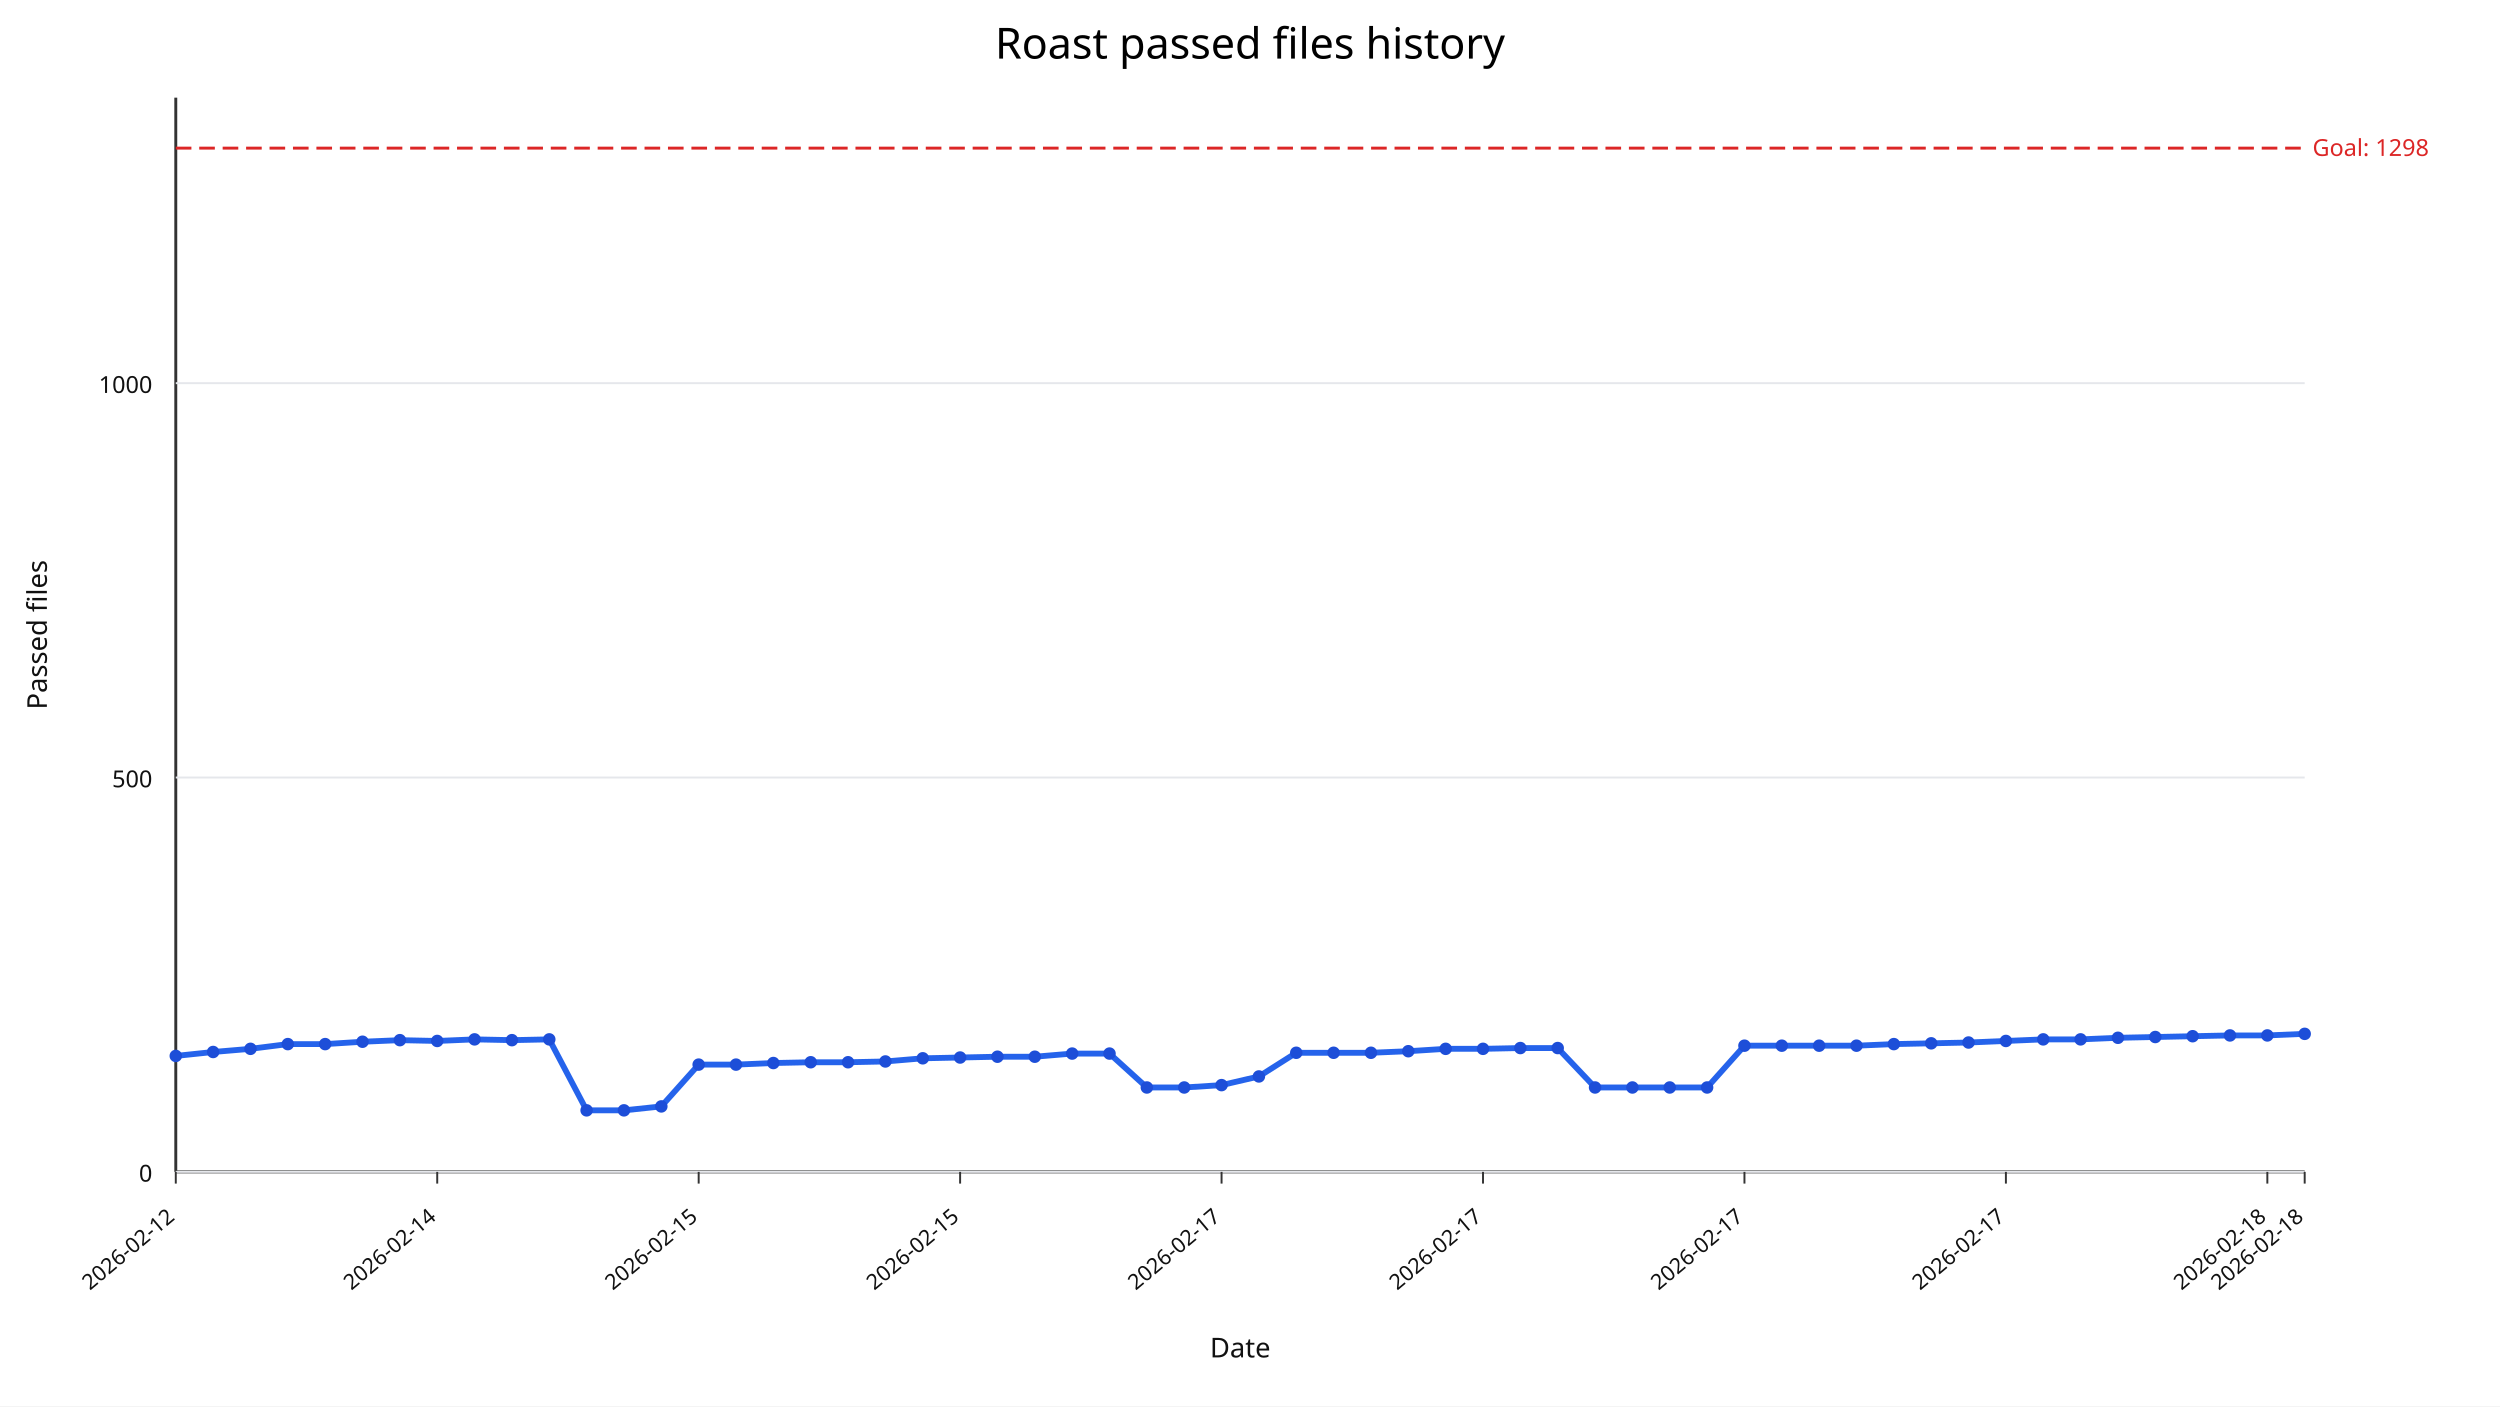
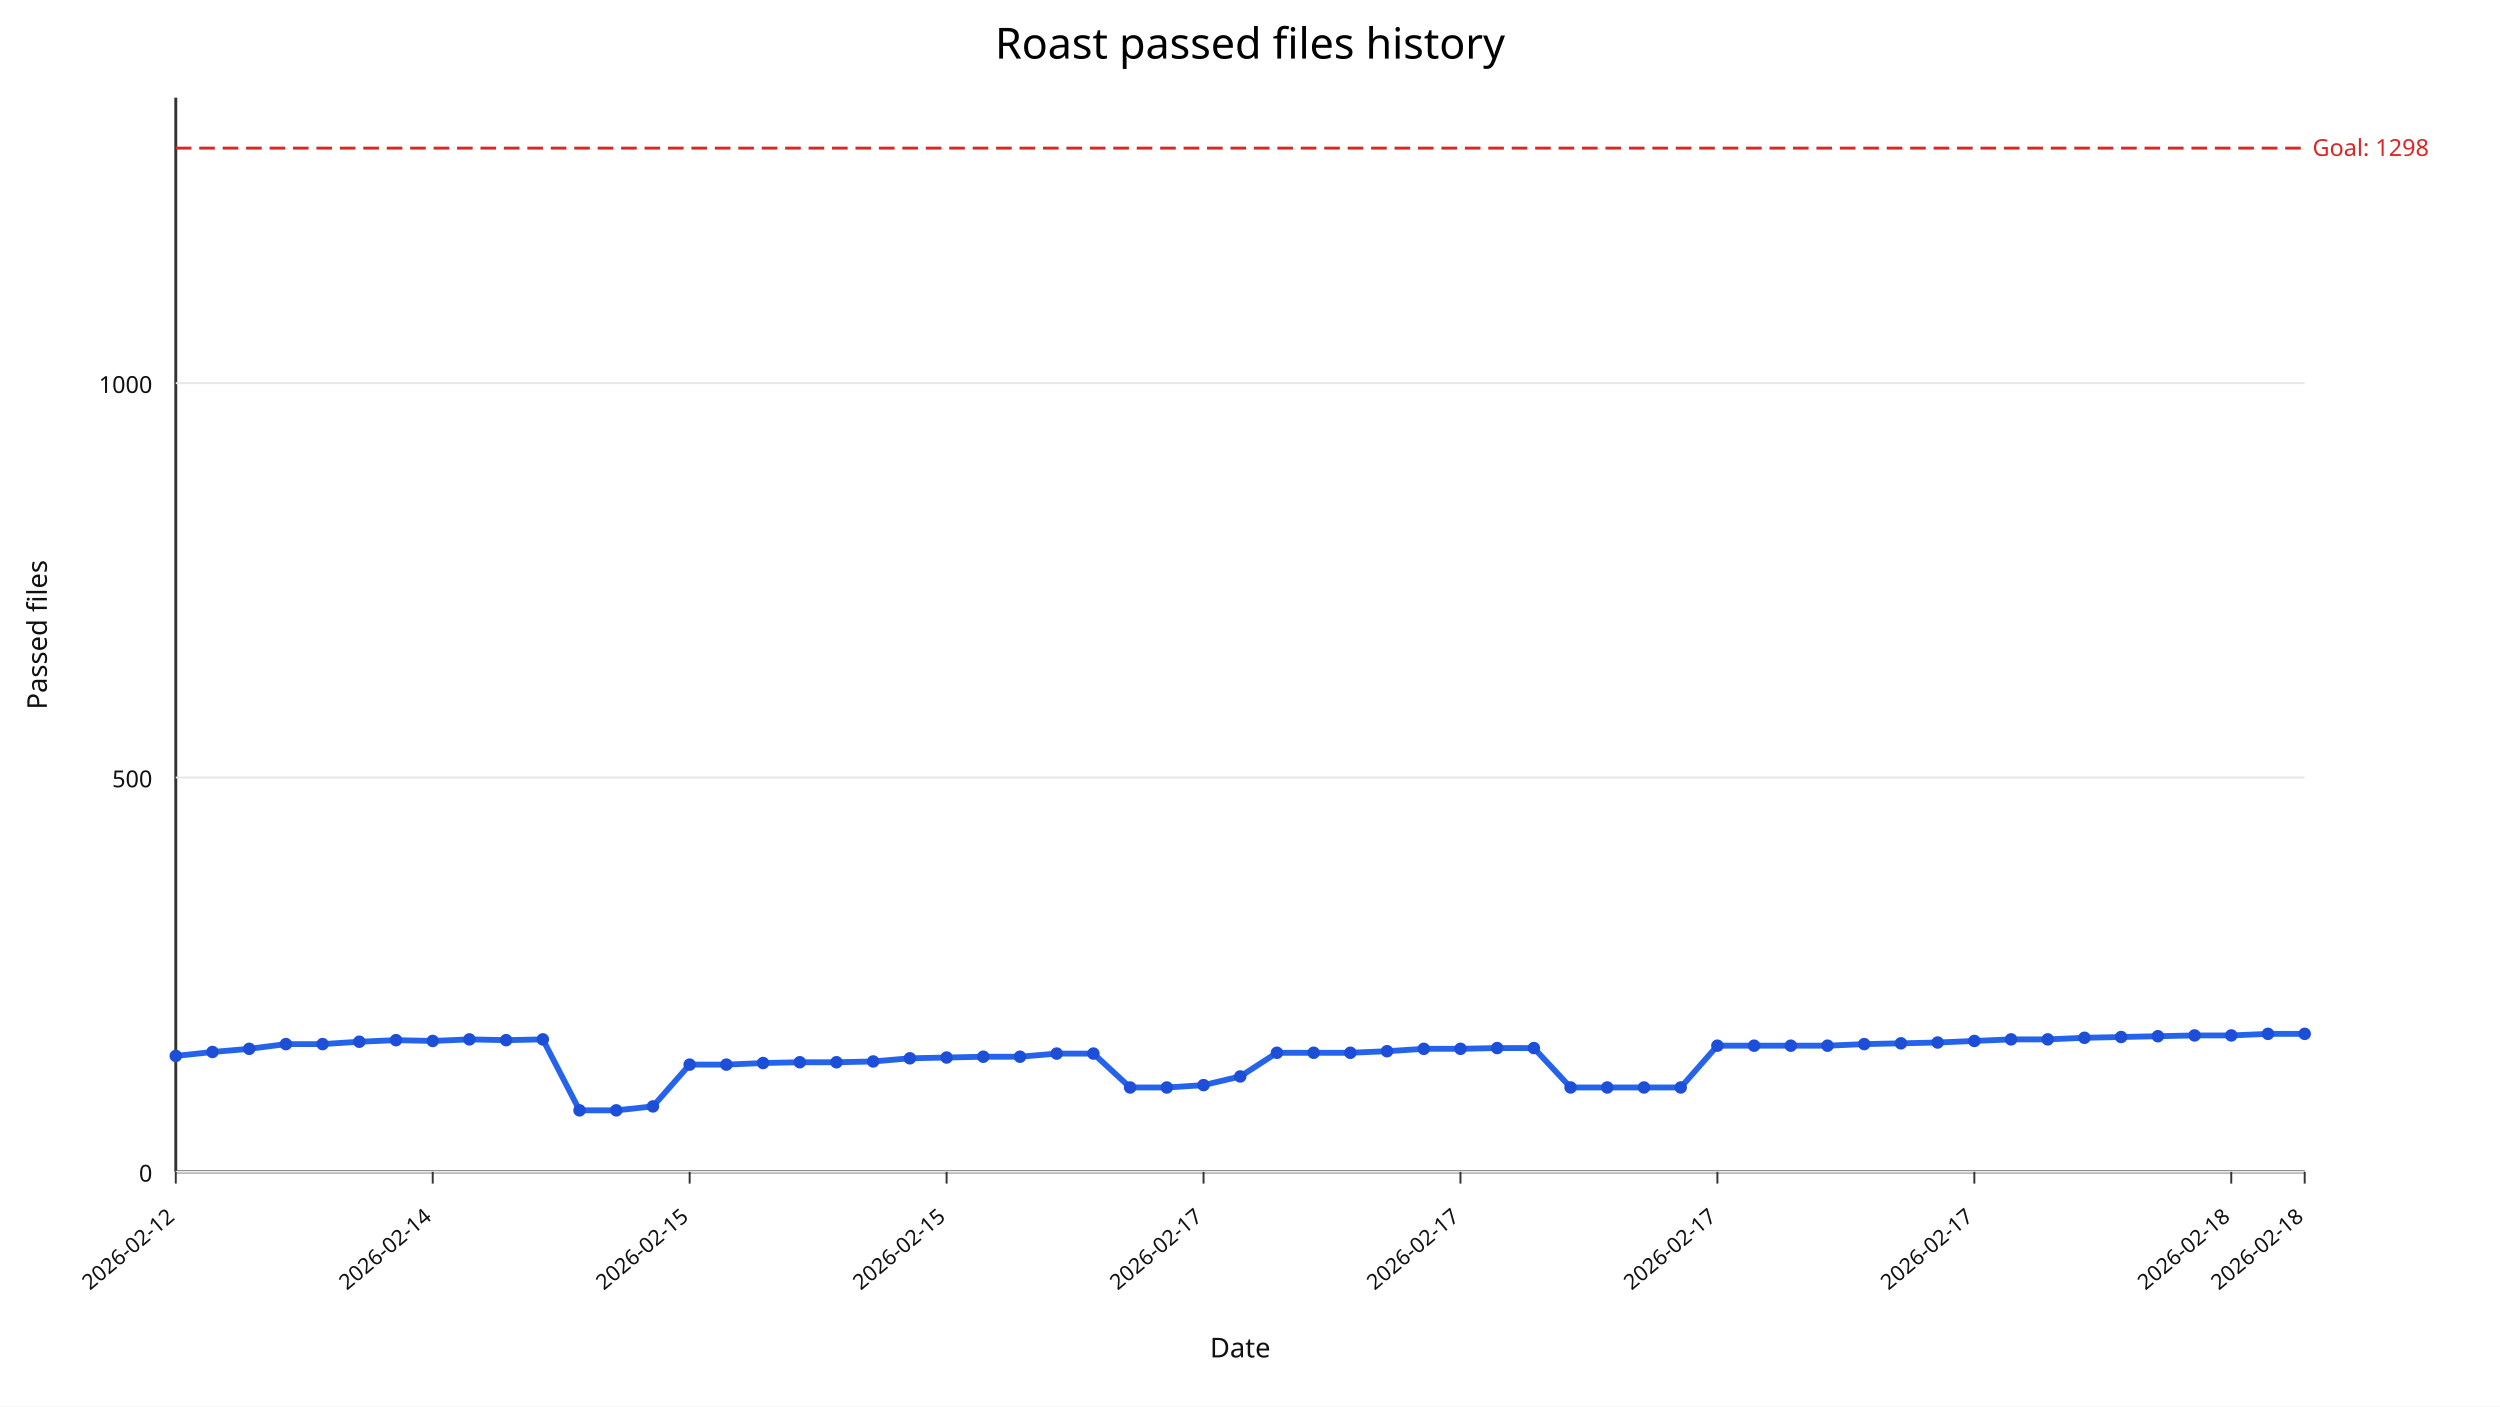
<svg xmlns="http://www.w3.org/2000/svg" width="1280" height="720" viewBox="0 0 1280 720">
  <rect width="100%" height="100%" fill="#ffffff" />
  <text x="640" y="30" text-anchor="middle" font-size="22" font-family="sans-serif">Roast passed files history</text>
  <line x1="90" y1="600" x2="1180" y2="600" stroke="#333" stroke-width="1.5" />
  <line x1="90" y1="50" x2="90" y2="600" stroke="#333" stroke-width="1.5" />
  <line x1="90" y1="600.00" x2="1180" y2="600.00" stroke="#e5e7eb" stroke-width="1" />
  <text x="78" y="605.00" text-anchor="end" font-size="12" fill="#111" font-family="sans-serif">0</text>
  <line x1="90" y1="398.09" x2="1180" y2="398.09" stroke="#e5e7eb" stroke-width="1" />
  <text x="78" y="403.09" text-anchor="end" font-size="12" fill="#111" font-family="sans-serif">500</text>
  <line x1="90" y1="196.18" x2="1180" y2="196.18" stroke="#e5e7eb" stroke-width="1" />
  <text x="78" y="201.18" text-anchor="end" font-size="12" fill="#111" font-family="sans-serif">1000</text>
  <line x1="90.00" y1="600" x2="90.00" y2="606" stroke="#333" stroke-width="1" />
  <text x="90.00" y="624" text-anchor="end" font-size="11" fill="#111" transform="rotate(-40 90.00,624)" font-family="sans-serif">2026-02-12</text>
-   <line x1="223.86" y1="600" x2="223.86" y2="606" stroke="#333" stroke-width="1" />
-   <text x="223.86" y="624" text-anchor="end" font-size="11" fill="#111" transform="rotate(-40 223.86,624)" font-family="sans-serif">2026-02-14</text>
-   <line x1="357.72" y1="600" x2="357.72" y2="606" stroke="#333" stroke-width="1" />
-   <text x="357.72" y="624" text-anchor="end" font-size="11" fill="#111" transform="rotate(-40 357.72,624)" font-family="sans-serif">2026-02-15</text>
-   <line x1="491.58" y1="600" x2="491.58" y2="606" stroke="#333" stroke-width="1" />
-   <text x="491.58" y="624" text-anchor="end" font-size="11" fill="#111" transform="rotate(-40 491.58,624)" font-family="sans-serif">2026-02-15</text>
-   <line x1="625.44" y1="600" x2="625.44" y2="606" stroke="#333" stroke-width="1" />
-   <text x="625.44" y="624" text-anchor="end" font-size="11" fill="#111" transform="rotate(-40 625.44,624)" font-family="sans-serif">2026-02-17</text>
-   <line x1="759.30" y1="600" x2="759.30" y2="606" stroke="#333" stroke-width="1" />
-   <text x="759.30" y="624" text-anchor="end" font-size="11" fill="#111" transform="rotate(-40 759.30,624)" font-family="sans-serif">2026-02-17</text>
-   <line x1="893.16" y1="600" x2="893.16" y2="606" stroke="#333" stroke-width="1" />
-   <text x="893.16" y="624" text-anchor="end" font-size="11" fill="#111" transform="rotate(-40 893.16,624)" font-family="sans-serif">2026-02-17</text>
-   <line x1="1027.02" y1="600" x2="1027.02" y2="606" stroke="#333" stroke-width="1" />
-   <text x="1027.02" y="624" text-anchor="end" font-size="11" fill="#111" transform="rotate(-40 1027.02,624)" font-family="sans-serif">2026-02-17</text>
-   <line x1="1160.88" y1="600" x2="1160.88" y2="606" stroke="#333" stroke-width="1" />
-   <text x="1160.88" y="624" text-anchor="end" font-size="11" fill="#111" transform="rotate(-40 1160.88,624)" font-family="sans-serif">2026-02-18</text>
+   <line x1="221.55" y1="600" x2="221.55" y2="606" stroke="#333" stroke-width="1" />
+   <text x="221.55" y="624" text-anchor="end" font-size="11" fill="#111" transform="rotate(-40 221.55,624)" font-family="sans-serif">2026-02-14</text>
+   <line x1="353.10" y1="600" x2="353.10" y2="606" stroke="#333" stroke-width="1" />
+   <text x="353.10" y="624" text-anchor="end" font-size="11" fill="#111" transform="rotate(-40 353.10,624)" font-family="sans-serif">2026-02-15</text>
+   <line x1="484.66" y1="600" x2="484.66" y2="606" stroke="#333" stroke-width="1" />
+   <text x="484.66" y="624" text-anchor="end" font-size="11" fill="#111" transform="rotate(-40 484.66,624)" font-family="sans-serif">2026-02-15</text>
+   <line x1="616.21" y1="600" x2="616.21" y2="606" stroke="#333" stroke-width="1" />
+   <text x="616.21" y="624" text-anchor="end" font-size="11" fill="#111" transform="rotate(-40 616.21,624)" font-family="sans-serif">2026-02-17</text>
+   <line x1="747.76" y1="600" x2="747.76" y2="606" stroke="#333" stroke-width="1" />
+   <text x="747.76" y="624" text-anchor="end" font-size="11" fill="#111" transform="rotate(-40 747.76,624)" font-family="sans-serif">2026-02-17</text>
+   <line x1="879.31" y1="600" x2="879.31" y2="606" stroke="#333" stroke-width="1" />
+   <text x="879.31" y="624" text-anchor="end" font-size="11" fill="#111" transform="rotate(-40 879.31,624)" font-family="sans-serif">2026-02-17</text>
+   <line x1="1010.86" y1="600" x2="1010.86" y2="606" stroke="#333" stroke-width="1" />
+   <text x="1010.86" y="624" text-anchor="end" font-size="11" fill="#111" transform="rotate(-40 1010.86,624)" font-family="sans-serif">2026-02-17</text>
+   <line x1="1142.41" y1="600" x2="1142.41" y2="606" stroke="#333" stroke-width="1" />
+   <text x="1142.41" y="624" text-anchor="end" font-size="11" fill="#111" transform="rotate(-40 1142.41,624)" font-family="sans-serif">2026-02-18</text>
  <line x1="1180.00" y1="600" x2="1180.00" y2="606" stroke="#333" stroke-width="1" />
  <text x="1180.00" y="624" text-anchor="end" font-size="11" fill="#111" transform="rotate(-40 1180.00,624)" font-family="sans-serif">2026-02-18</text>
  <line x1="90" y1="75.84" x2="1180" y2="75.84" stroke="#dc2626" stroke-width="1.5" stroke-dasharray="8,4" />
  <text x="1184" y="79.84" font-size="12" fill="#dc2626" font-family="sans-serif">Goal: 1298</text>
-   <polyline fill="none" stroke="#2563eb" stroke-width="3" points="90.00,540.64 109.12,538.62 128.25,537.00 147.37,534.58 166.49,534.58 185.61,533.37 204.74,532.56 223.86,532.97 242.98,532.16 262.11,532.56 281.23,532.16 300.35,568.50 319.47,568.50 338.60,566.48 357.72,545.08 376.84,545.08 395.96,544.27 415.09,543.87 434.21,543.87 453.33,543.47 472.46,541.85 491.58,541.45 510.70,541.04 529.82,541.04 548.95,539.43 568.07,539.43 587.19,556.79 606.32,556.79 625.44,555.58 644.56,551.14 663.68,539.02 682.81,539.02 701.93,539.02 721.05,538.22 740.18,537.00 759.30,537.00 778.42,536.60 797.54,536.60 816.67,556.79 835.79,556.79 854.91,556.79 874.04,556.79 893.16,535.39 912.28,535.39 931.40,535.39 950.53,535.39 969.65,534.58 988.77,534.18 1007.89,533.77 1027.02,532.97 1046.14,532.16 1065.26,532.16 1084.39,531.35 1103.51,530.95 1122.63,530.54 1141.75,530.14 1160.88,530.14 1180.00,529.33" />
+   <polyline fill="none" stroke="#2563eb" stroke-width="3" points="90.00,540.64 108.79,538.62 127.59,537.00 146.38,534.58 165.17,534.58 183.97,533.37 202.76,532.56 221.55,532.97 240.34,532.16 259.14,532.56 277.93,532.16 296.72,568.50 315.52,568.50 334.31,566.48 353.10,545.08 371.90,545.08 390.69,544.27 409.48,543.87 428.28,543.87 447.07,543.47 465.86,541.85 484.66,541.45 503.45,541.04 522.24,541.04 541.03,539.43 559.83,539.43 578.62,556.79 597.41,556.79 616.21,555.58 635.00,551.14 653.79,539.02 672.59,539.02 691.38,539.02 710.17,538.22 728.97,537.00 747.76,537.00 766.55,536.60 785.34,536.60 804.14,556.79 822.93,556.79 841.72,556.79 860.52,556.79 879.31,535.39 898.10,535.39 916.90,535.39 935.69,535.39 954.48,534.58 973.28,534.18 992.07,533.77 1010.86,532.97 1029.66,532.16 1048.45,532.16 1067.24,531.35 1086.03,530.95 1104.83,530.54 1123.62,530.14 1142.41,530.14 1161.21,529.33 1180.00,529.33" />
  <circle cx="90.00" cy="540.64" r="3.2" fill="#1d4ed8" />
-   <circle cx="109.12" cy="538.62" r="3.2" fill="#1d4ed8" />
-   <circle cx="128.25" cy="537.00" r="3.2" fill="#1d4ed8" />
-   <circle cx="147.37" cy="534.58" r="3.2" fill="#1d4ed8" />
-   <circle cx="166.49" cy="534.58" r="3.2" fill="#1d4ed8" />
-   <circle cx="185.61" cy="533.37" r="3.2" fill="#1d4ed8" />
-   <circle cx="204.74" cy="532.56" r="3.2" fill="#1d4ed8" />
-   <circle cx="223.86" cy="532.97" r="3.2" fill="#1d4ed8" />
-   <circle cx="242.98" cy="532.16" r="3.2" fill="#1d4ed8" />
-   <circle cx="262.11" cy="532.56" r="3.2" fill="#1d4ed8" />
-   <circle cx="281.23" cy="532.16" r="3.2" fill="#1d4ed8" />
-   <circle cx="300.35" cy="568.50" r="3.2" fill="#1d4ed8" />
-   <circle cx="319.47" cy="568.50" r="3.2" fill="#1d4ed8" />
-   <circle cx="338.60" cy="566.48" r="3.2" fill="#1d4ed8" />
-   <circle cx="357.72" cy="545.08" r="3.2" fill="#1d4ed8" />
-   <circle cx="376.84" cy="545.08" r="3.2" fill="#1d4ed8" />
-   <circle cx="395.96" cy="544.27" r="3.2" fill="#1d4ed8" />
-   <circle cx="415.09" cy="543.87" r="3.2" fill="#1d4ed8" />
-   <circle cx="434.21" cy="543.87" r="3.2" fill="#1d4ed8" />
-   <circle cx="453.33" cy="543.47" r="3.2" fill="#1d4ed8" />
-   <circle cx="472.46" cy="541.85" r="3.2" fill="#1d4ed8" />
-   <circle cx="491.58" cy="541.45" r="3.2" fill="#1d4ed8" />
-   <circle cx="510.70" cy="541.04" r="3.2" fill="#1d4ed8" />
-   <circle cx="529.82" cy="541.04" r="3.2" fill="#1d4ed8" />
-   <circle cx="548.95" cy="539.43" r="3.2" fill="#1d4ed8" />
-   <circle cx="568.07" cy="539.43" r="3.2" fill="#1d4ed8" />
-   <circle cx="587.19" cy="556.79" r="3.2" fill="#1d4ed8" />
-   <circle cx="606.32" cy="556.79" r="3.2" fill="#1d4ed8" />
-   <circle cx="625.44" cy="555.58" r="3.2" fill="#1d4ed8" />
-   <circle cx="644.56" cy="551.14" r="3.2" fill="#1d4ed8" />
-   <circle cx="663.68" cy="539.02" r="3.2" fill="#1d4ed8" />
-   <circle cx="682.81" cy="539.02" r="3.2" fill="#1d4ed8" />
-   <circle cx="701.93" cy="539.02" r="3.2" fill="#1d4ed8" />
-   <circle cx="721.05" cy="538.22" r="3.2" fill="#1d4ed8" />
-   <circle cx="740.18" cy="537.00" r="3.2" fill="#1d4ed8" />
-   <circle cx="759.30" cy="537.00" r="3.2" fill="#1d4ed8" />
-   <circle cx="778.42" cy="536.60" r="3.2" fill="#1d4ed8" />
-   <circle cx="797.54" cy="536.60" r="3.2" fill="#1d4ed8" />
-   <circle cx="816.67" cy="556.79" r="3.2" fill="#1d4ed8" />
-   <circle cx="835.79" cy="556.79" r="3.2" fill="#1d4ed8" />
-   <circle cx="854.91" cy="556.79" r="3.2" fill="#1d4ed8" />
-   <circle cx="874.04" cy="556.79" r="3.2" fill="#1d4ed8" />
-   <circle cx="893.16" cy="535.39" r="3.2" fill="#1d4ed8" />
-   <circle cx="912.28" cy="535.39" r="3.2" fill="#1d4ed8" />
-   <circle cx="931.40" cy="535.39" r="3.2" fill="#1d4ed8" />
-   <circle cx="950.53" cy="535.39" r="3.2" fill="#1d4ed8" />
-   <circle cx="969.65" cy="534.58" r="3.2" fill="#1d4ed8" />
-   <circle cx="988.77" cy="534.18" r="3.2" fill="#1d4ed8" />
-   <circle cx="1007.89" cy="533.77" r="3.2" fill="#1d4ed8" />
-   <circle cx="1027.02" cy="532.97" r="3.2" fill="#1d4ed8" />
-   <circle cx="1046.14" cy="532.16" r="3.2" fill="#1d4ed8" />
-   <circle cx="1065.26" cy="532.16" r="3.2" fill="#1d4ed8" />
-   <circle cx="1084.39" cy="531.35" r="3.2" fill="#1d4ed8" />
-   <circle cx="1103.51" cy="530.95" r="3.2" fill="#1d4ed8" />
-   <circle cx="1122.63" cy="530.54" r="3.2" fill="#1d4ed8" />
-   <circle cx="1141.75" cy="530.14" r="3.2" fill="#1d4ed8" />
-   <circle cx="1160.88" cy="530.14" r="3.2" fill="#1d4ed8" />
+   <circle cx="108.79" cy="538.62" r="3.2" fill="#1d4ed8" />
+   <circle cx="127.59" cy="537.00" r="3.2" fill="#1d4ed8" />
+   <circle cx="146.38" cy="534.58" r="3.2" fill="#1d4ed8" />
+   <circle cx="165.17" cy="534.58" r="3.2" fill="#1d4ed8" />
+   <circle cx="183.97" cy="533.37" r="3.2" fill="#1d4ed8" />
+   <circle cx="202.76" cy="532.56" r="3.2" fill="#1d4ed8" />
+   <circle cx="221.55" cy="532.97" r="3.2" fill="#1d4ed8" />
+   <circle cx="240.34" cy="532.16" r="3.2" fill="#1d4ed8" />
+   <circle cx="259.14" cy="532.56" r="3.2" fill="#1d4ed8" />
+   <circle cx="277.93" cy="532.16" r="3.2" fill="#1d4ed8" />
+   <circle cx="296.72" cy="568.50" r="3.2" fill="#1d4ed8" />
+   <circle cx="315.52" cy="568.50" r="3.2" fill="#1d4ed8" />
+   <circle cx="334.31" cy="566.48" r="3.2" fill="#1d4ed8" />
+   <circle cx="353.10" cy="545.08" r="3.2" fill="#1d4ed8" />
+   <circle cx="371.90" cy="545.08" r="3.2" fill="#1d4ed8" />
+   <circle cx="390.69" cy="544.27" r="3.2" fill="#1d4ed8" />
+   <circle cx="409.48" cy="543.87" r="3.2" fill="#1d4ed8" />
+   <circle cx="428.28" cy="543.87" r="3.2" fill="#1d4ed8" />
+   <circle cx="447.07" cy="543.47" r="3.2" fill="#1d4ed8" />
+   <circle cx="465.86" cy="541.85" r="3.2" fill="#1d4ed8" />
+   <circle cx="484.66" cy="541.45" r="3.2" fill="#1d4ed8" />
+   <circle cx="503.45" cy="541.04" r="3.2" fill="#1d4ed8" />
+   <circle cx="522.24" cy="541.04" r="3.2" fill="#1d4ed8" />
+   <circle cx="541.03" cy="539.43" r="3.2" fill="#1d4ed8" />
+   <circle cx="559.83" cy="539.43" r="3.2" fill="#1d4ed8" />
+   <circle cx="578.62" cy="556.79" r="3.2" fill="#1d4ed8" />
+   <circle cx="597.41" cy="556.79" r="3.2" fill="#1d4ed8" />
+   <circle cx="616.21" cy="555.58" r="3.2" fill="#1d4ed8" />
+   <circle cx="635.00" cy="551.14" r="3.2" fill="#1d4ed8" />
+   <circle cx="653.79" cy="539.02" r="3.2" fill="#1d4ed8" />
+   <circle cx="672.59" cy="539.02" r="3.2" fill="#1d4ed8" />
+   <circle cx="691.38" cy="539.02" r="3.2" fill="#1d4ed8" />
+   <circle cx="710.17" cy="538.22" r="3.2" fill="#1d4ed8" />
+   <circle cx="728.97" cy="537.00" r="3.2" fill="#1d4ed8" />
+   <circle cx="747.76" cy="537.00" r="3.2" fill="#1d4ed8" />
+   <circle cx="766.55" cy="536.60" r="3.2" fill="#1d4ed8" />
+   <circle cx="785.34" cy="536.60" r="3.2" fill="#1d4ed8" />
+   <circle cx="804.14" cy="556.79" r="3.2" fill="#1d4ed8" />
+   <circle cx="822.93" cy="556.79" r="3.2" fill="#1d4ed8" />
+   <circle cx="841.72" cy="556.79" r="3.2" fill="#1d4ed8" />
+   <circle cx="860.52" cy="556.79" r="3.2" fill="#1d4ed8" />
+   <circle cx="879.31" cy="535.39" r="3.2" fill="#1d4ed8" />
+   <circle cx="898.10" cy="535.39" r="3.2" fill="#1d4ed8" />
+   <circle cx="916.90" cy="535.39" r="3.2" fill="#1d4ed8" />
+   <circle cx="935.69" cy="535.39" r="3.2" fill="#1d4ed8" />
+   <circle cx="954.48" cy="534.58" r="3.2" fill="#1d4ed8" />
+   <circle cx="973.28" cy="534.18" r="3.2" fill="#1d4ed8" />
+   <circle cx="992.07" cy="533.77" r="3.2" fill="#1d4ed8" />
+   <circle cx="1010.86" cy="532.97" r="3.2" fill="#1d4ed8" />
+   <circle cx="1029.66" cy="532.16" r="3.2" fill="#1d4ed8" />
+   <circle cx="1048.45" cy="532.16" r="3.2" fill="#1d4ed8" />
+   <circle cx="1067.24" cy="531.35" r="3.2" fill="#1d4ed8" />
+   <circle cx="1086.03" cy="530.95" r="3.2" fill="#1d4ed8" />
+   <circle cx="1104.83" cy="530.54" r="3.2" fill="#1d4ed8" />
+   <circle cx="1123.62" cy="530.14" r="3.2" fill="#1d4ed8" />
+   <circle cx="1142.41" cy="530.14" r="3.2" fill="#1d4ed8" />
+   <circle cx="1161.21" cy="529.33" r="3.2" fill="#1d4ed8" />
  <circle cx="1180.00" cy="529.33" r="3.2" fill="#1d4ed8" />
  <text x="635" y="695" text-anchor="middle" font-size="14" fill="#111" font-family="sans-serif">Date</text>
  <text x="24" y="325" text-anchor="middle" font-size="14" fill="#111" transform="rotate(-90 24,325)" font-family="sans-serif">Passed files</text>
</svg>
